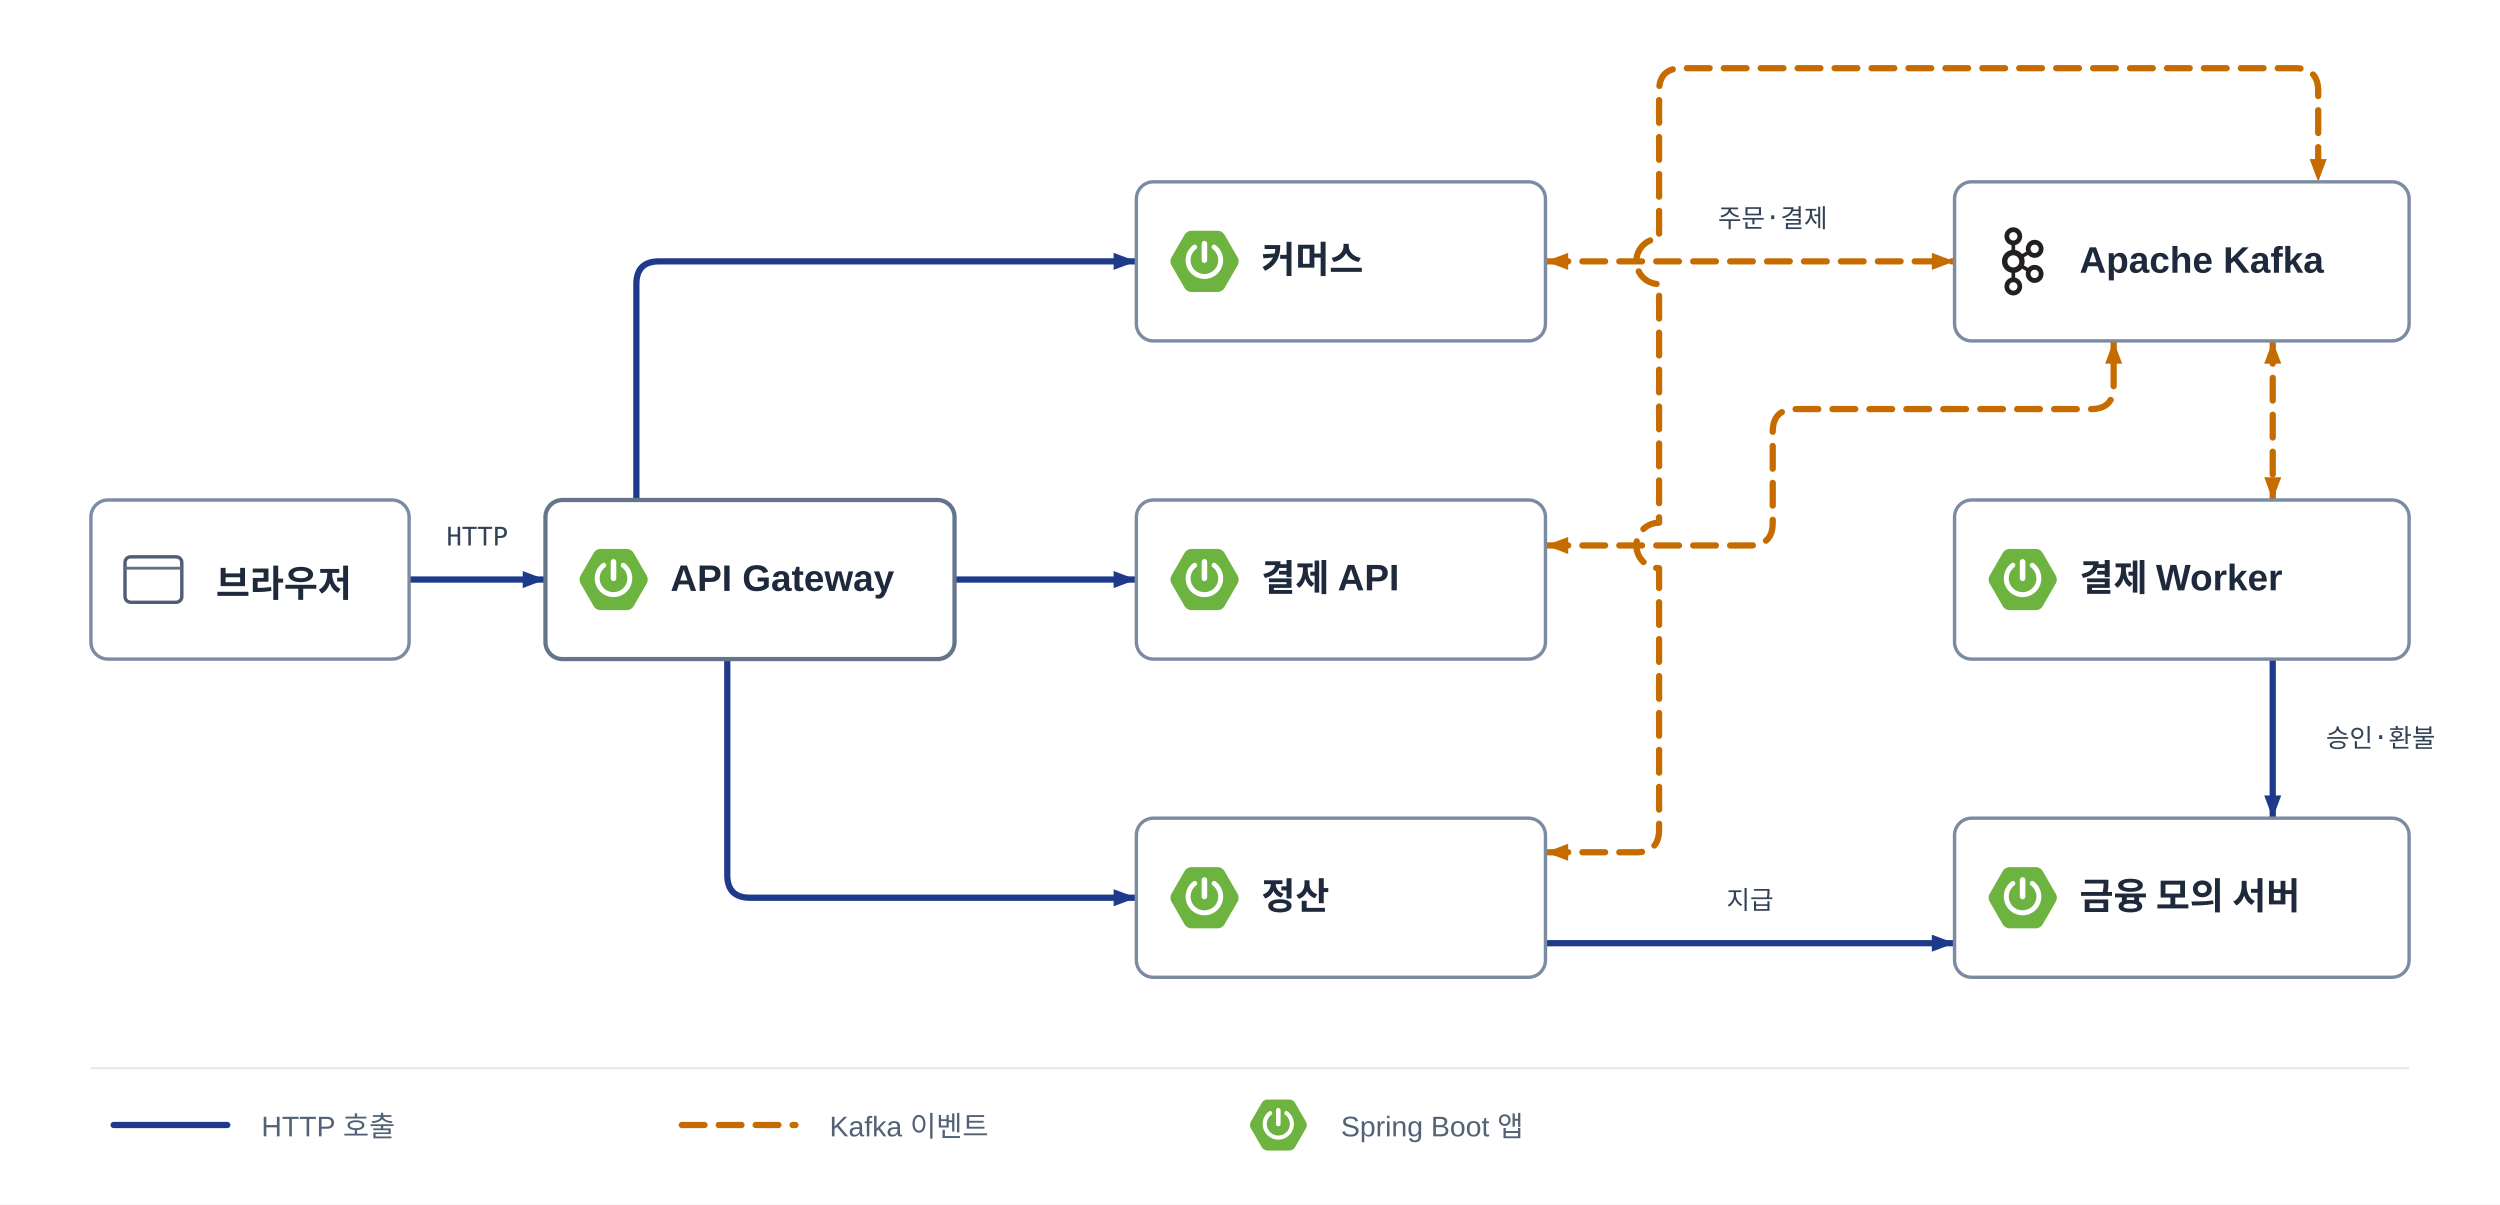
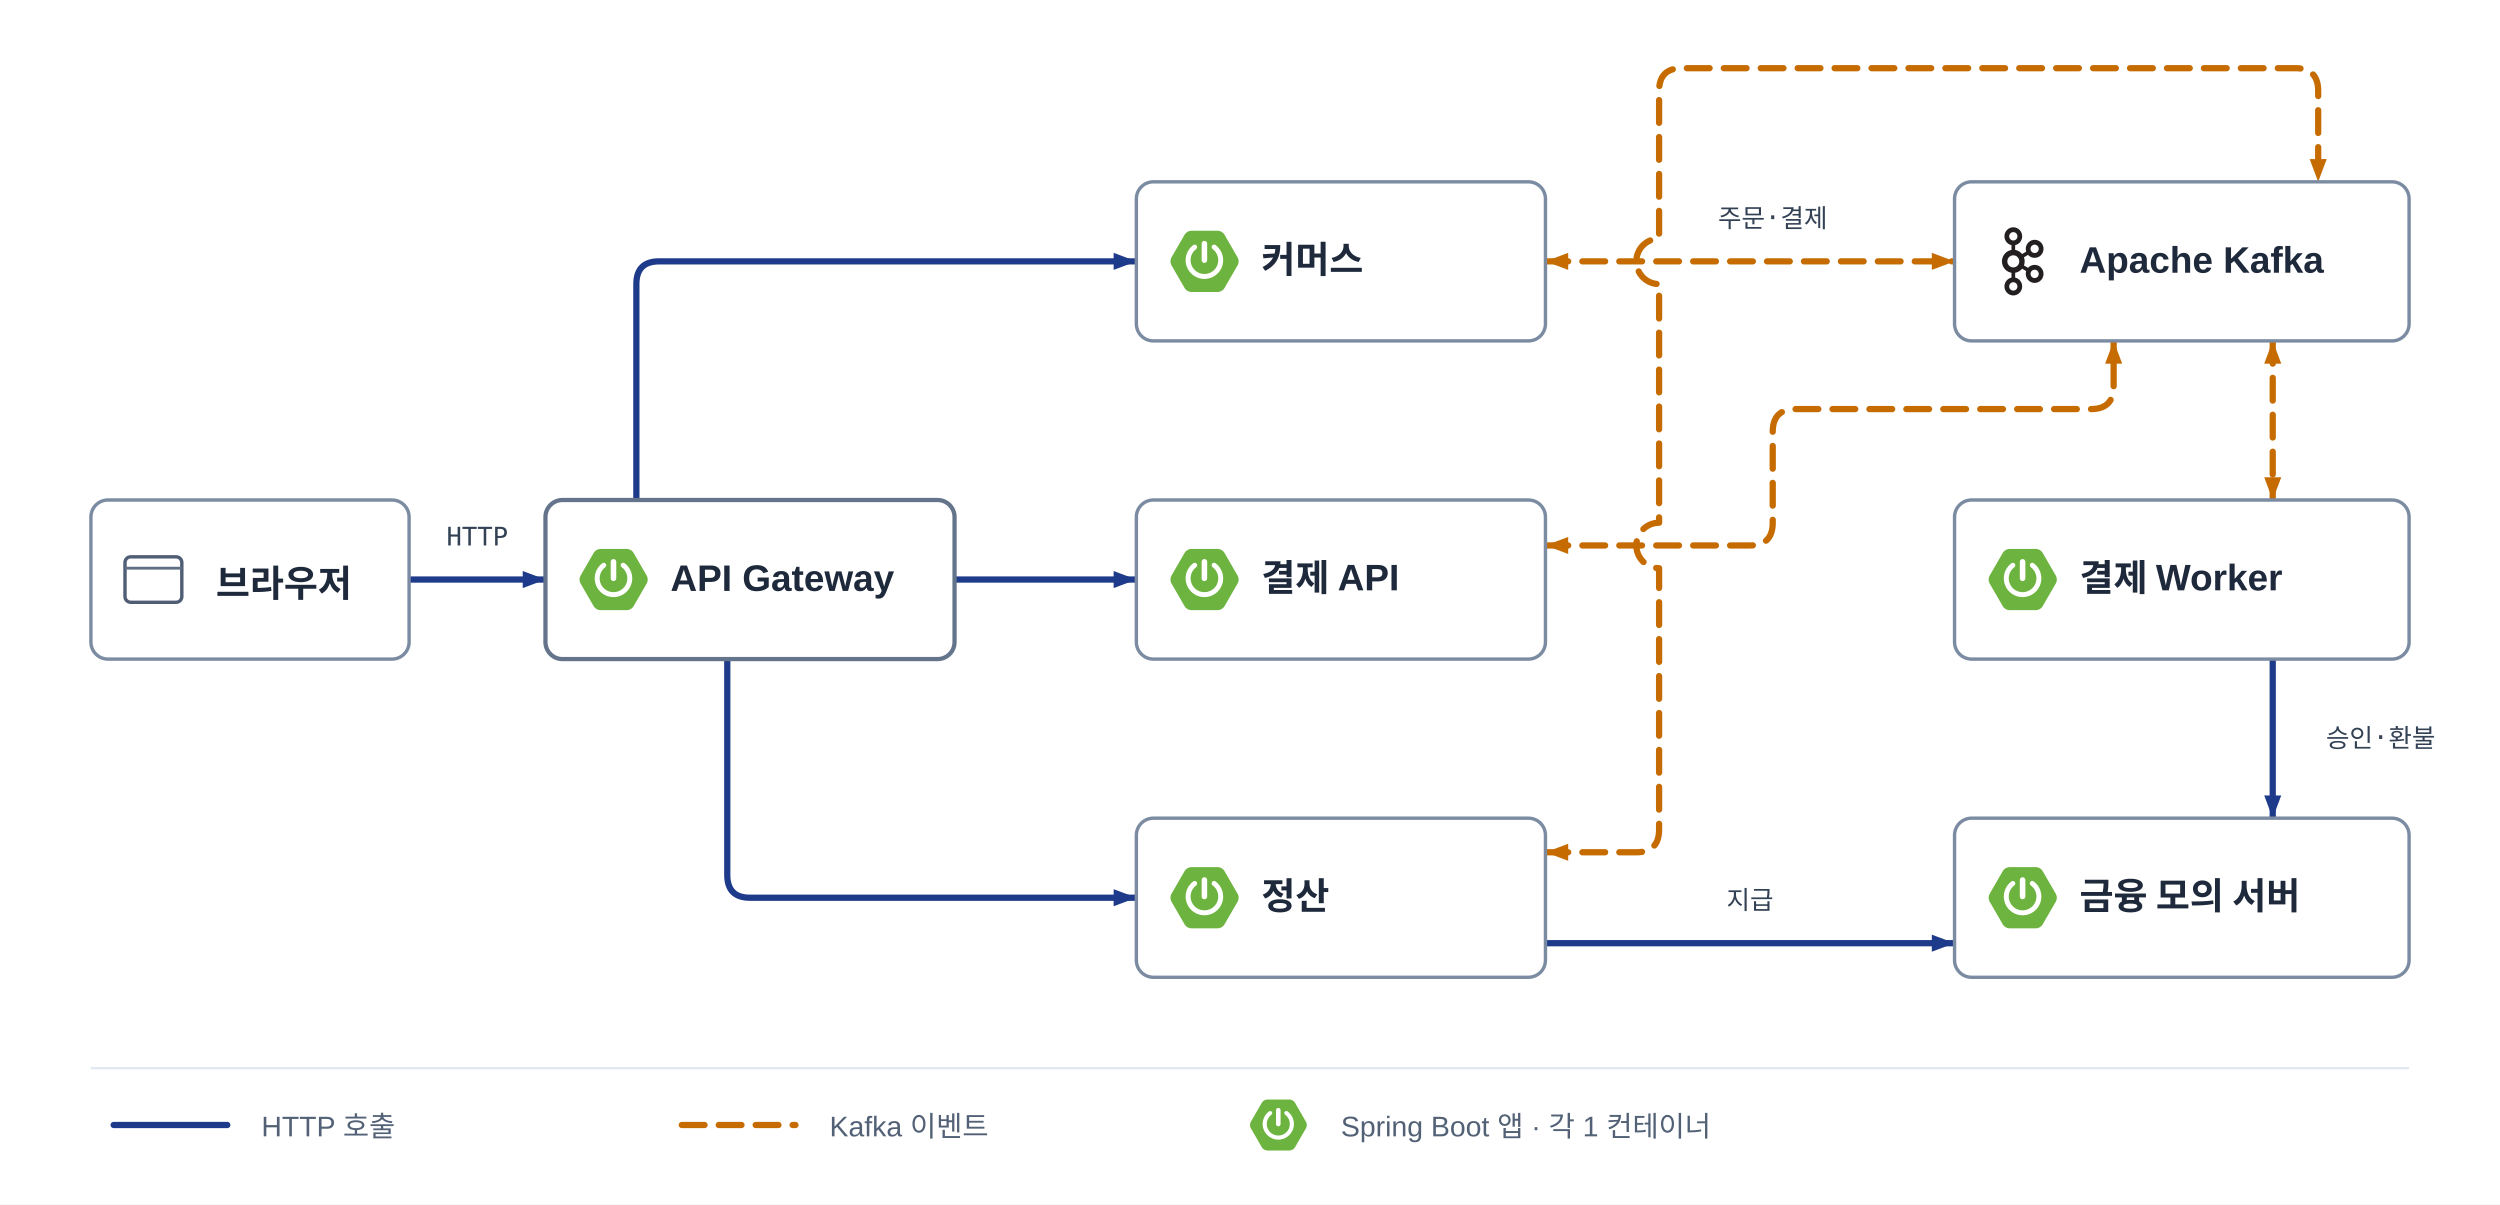
<svg xmlns="http://www.w3.org/2000/svg" width="880" height="424" viewBox="0 0 880 424" role="img" aria-labelledby="title desc">
  <defs>
    <marker id="arrow" markerWidth="8" markerHeight="6" refX="8" refY="3" orient="auto-start-reverse" markerUnits="userSpaceOnUse">
      <polygon points="0 0,8 3,0 6" fill="#607084" />
    </marker>
    <marker id="arrow-link" markerWidth="8" markerHeight="6" refX="8" refY="3" orient="auto-start-reverse" markerUnits="userSpaceOnUse">
      <polygon points="0 0,8 3,0 6" fill="#356b94" />
    </marker>
    <marker id="arrow-accent" markerWidth="8" markerHeight="6" refX="8" refY="3" orient="auto-start-reverse" markerUnits="userSpaceOnUse">
      <polygon points="0 0,8 3,0 6" fill="#607084" />
    </marker>
    <symbol id="logo-springboot" viewBox="0 0 24 24" fill="#6DB33F">
      <path d="m23.693 10.706-4.73-8.184c-.409-.711-1.417-1.294-2.24-1.294H7.272c-.819 0-1.831.584-2.24 1.294L.307 10.706c-.409.711-.409 1.873 0 2.584l4.725 8.189c.409.711 1.417 1.294 2.24 1.294h9.455c.819 0 1.826-.584 2.24-1.294l4.725-8.189c.409-.711.409-1.873 0-2.584zM10.976 5.755c0-.536.438-.974.974-.974s.974.438.974.974v5.822c0 .537-.438.974-.974.974s-.974-.438-.974-.974zm.974 12.429c-3.643 0-6.608-2.965-6.608-6.608.005-2.09.993-4.052 2.668-5.304a.866.866 0 0 1 1.214.179.866.866 0 0 1-.179 1.214c-2.16 1.605-2.612 4.659-1.007 6.819 1.605 2.16 4.659 2.612 6.819 1.007 1.238-.918 1.967-2.372 1.967-3.916a4.897 4.897 0 0 0-1.986-3.925c-.386-.282-.466-.828-.184-1.214.282-.386.828-.466 1.214-.183 1.69 1.247 2.683 3.224 2.687 5.323 0 3.647-2.965 6.608-6.608 6.608z" />
    </symbol>
    <symbol id="logo-apachekafka" viewBox="0 0 24 24" fill="#231F20">
      <path d="M9.71 2.136a1.43 1.43 0 0 0-2.047 0h-.007a1.48 1.48 0 0 0-.421 1.042c0 .41.161.777.422 1.039l.007.007c.257.264.616.426 1.019.426.404 0 .766-.162 1.027-.426l.003-.007c.261-.262.421-.629.421-1.039 0-.408-.159-.777-.421-1.042H9.71zM8.683 22.295c.404 0 .766-.167 1.027-.429l.003-.008c.261-.261.421-.631.421-1.036 0-.41-.159-.778-.421-1.044H9.71a1.42 1.42 0 0 0-1.027-.432 1.4 1.4 0 0 0-1.02.432h-.007c-.26.266-.422.634-.422 1.044 0 .406.161.775.422 1.036l.007.008c.258.262.617.429 1.02.429zm7.89-4.462c.359-.096.683-.33.882-.684l.027-.052a1.47 1.47 0 0 0 .114-1.067 1.454 1.454 0 0 0-.675-.896l-.021-.014a1.425 1.425 0 0 0-1.078-.132c-.36.091-.684.335-.881.686-.2.349-.241.75-.146 1.119.099.363.33.691.675.896h.002c.346.203.737.239 1.101.144zm-6.405-7.342a2.083 2.083 0 0 0-1.485-.627c-.58 0-1.103.242-1.482.627-.378.385-.612.916-.612 1.507s.233 1.124.612 1.514a2.08 2.08 0 0 0 2.967 0c.379-.39.612-.923.612-1.514s-.233-1.122-.612-1.507zm-.835-2.51c.843.141 1.6.552 2.178 1.144h.004c.092.093.182.196.265.299l1.446-.851a3.176 3.176 0 0 1-.047-1.808 3.149 3.149 0 0 1 1.456-1.926l.025-.016a3.062 3.062 0 0 1 2.345-.306c.77.21 1.465.721 1.898 1.482v.002c.431.757.518 1.626.313 2.408a3.145 3.145 0 0 1-1.456 1.928l-.198.118h-.02a3.095 3.095 0 0 1-2.154.201 3.127 3.127 0 0 1-1.514-.944l-1.444.848a4.162 4.162 0 0 1 0 2.879l1.444.846c.413-.47.939-.789 1.514-.944a3.041 3.041 0 0 1 2.371.319l.048.023v.002a3.17 3.17 0 0 1 1.408 1.906 3.215 3.215 0 0 1-.313 2.405l-.026.053-.003-.005a3.147 3.147 0 0 1-1.867 1.436 3.096 3.096 0 0 1-2.371-.318v-.006a3.156 3.156 0 0 1-1.456-1.927 3.175 3.175 0 0 1 .047-1.805l-1.446-.848a3.905 3.905 0 0 1-.265.294l-.004.005a3.938 3.938 0 0 1-2.178 1.138v1.699a3.09 3.09 0 0 1 1.56.862l.002.004c.565.572.914 1.368.914 2.243 0 .873-.35 1.664-.914 2.239l-.002.009a3.1 3.1 0 0 1-2.21.931 3.1 3.1 0 0 1-2.206-.93h-.002v-.009a3.186 3.186 0 0 1-.916-2.239c0-.875.35-1.672.916-2.243v-.004h.002a3.1 3.1 0 0 1 1.558-.862v-1.699a3.926 3.926 0 0 1-2.176-1.138l-.006-.005a4.098 4.098 0 0 1-1.173-2.874c0-1.122.452-2.136 1.173-2.872h.006a3.947 3.947 0 0 1 2.176-1.144V6.289a3.137 3.137 0 0 1-1.558-.864h-.002v-.004a3.192 3.192 0 0 1-.916-2.243c0-.871.35-1.669.916-2.243l.002-.002A3.084 3.084 0 0 1 8.683 0c.861 0 1.641.355 2.21.932v.002h.002c.565.574.914 1.372.914 2.243 0 .876-.35 1.667-.914 2.243l-.002.005a3.142 3.142 0 0 1-1.56.864v1.692zm8.121-1.129l-.012-.019a1.452 1.452 0 0 0-.87-.668 1.43 1.43 0 0 0-1.103.146h.002c-.347.2-.58.529-.677.896-.095.365-.054.768.146 1.119l.007.009c.2.347.519.579.874.673.357.103.755.059 1.098-.144l.019-.009a1.47 1.47 0 0 0 .657-.885 1.493 1.493 0 0 0-.141-1.118" />
    </symbol>
    <symbol id="logo-browser" viewBox="0 0 24 24" fill="none" stroke="#64748b" stroke-width="1.5" stroke-linecap="round">
      <rect x="2" y="4" width="20" height="16" rx="2" />
      <path d="M2 9h20M5 6.5h.1M8 6.5h.1" />
    </symbol>
    <marker id="arrow-http" markerWidth="8" markerHeight="6" refX="8" refY="3" orient="auto-start-reverse" markerUnits="userSpaceOnUse" viewBox="0 0 8 6">
      <path d="M0 0 8 3 0 6Z" fill="#1e3a8a" />
    </marker>
    <marker id="arrow-event" markerWidth="8" markerHeight="6" refX="8" refY="3" orient="auto-start-reverse" markerUnits="userSpaceOnUse" viewBox="0 0 8 6">
      <path d="M0 0 8 3 0 6Z" fill="#c56b00" />
    </marker>
  </defs>
  <rect width="880" height="424" fill="#ffffff" />
  <path id="browser-gateway" data-edge="true" d="M144 204 H192" fill="none" stroke="#1e3a8a" stroke-width="2.2" stroke-linejoin="round" stroke-linecap="round" marker-end="url(#arrow-http)" data-flow="http" />
  <rect x="148.0" y="182" width="40" height="14" fill="#ffffff" data-label-for="browser-gateway" />
  <text x="168" y="192" font-family="Geist Mono, SFMono-Regular, monospace" font-size="9" fill="#334155" font-weight="400" text-anchor="middle" data-label-for="browser-gateway">HTTP</text>
  <path id="gateway-commerce" data-edge="true" d="M224 176 V100 Q224 92 232 92 H400" fill="none" stroke="#1e3a8a" stroke-width="2.2" stroke-linejoin="round" stroke-linecap="round" marker-end="url(#arrow-http)" data-flow="http" />
  <path id="gateway-payment-api" data-edge="true" d="M336 204 H400" fill="none" stroke="#1e3a8a" stroke-width="2.2" stroke-linejoin="round" stroke-linecap="round" marker-end="url(#arrow-http)" data-flow="http" />
  <path id="gateway-settlement" data-edge="true" d="M256 232 V308 Q256 316 264 316 H400" fill="none" stroke="#1e3a8a" stroke-width="2.2" stroke-linejoin="round" stroke-linecap="round" marker-end="url(#arrow-http)" data-flow="http" />
  <path id="commerce-events" data-edge="true" d="M544 92 H688" fill="none" stroke="#c56b00" stroke-width="2.2" stroke-linejoin="round" stroke-linecap="round" marker-end="url(#arrow-event)" marker-start="url(#arrow-event)" data-flow="event" stroke-dasharray="8 5" />
  <rect x="594" y="70" width="60" height="14" fill="#ffffff" data-label-for="commerce-events" />
  <text x="624" y="80" font-family="Geist Mono, SFMono-Regular, monospace" font-size="9" fill="#334155" font-weight="400" text-anchor="middle" data-label-for="commerce-events">주문·결제</text>
  <path id="payment-events" data-edge="true" d="M544 192 H616 Q624 192 624 184 V152 Q624 144 632 144 H736 Q744 144 744 136 V120" fill="none" stroke="#c56b00" stroke-width="2.2" stroke-linejoin="round" stroke-linecap="round" marker-end="url(#arrow-event)" marker-start="url(#arrow-event)" data-flow="event" stroke-dasharray="8 5" />
  <path id="worker-events" data-edge="true" d="M800 120 V176" fill="none" stroke="#c56b00" stroke-width="2.2" stroke-linejoin="round" stroke-linecap="round" marker-end="url(#arrow-event)" marker-start="url(#arrow-event)" data-flow="event" stroke-dasharray="8 5" />
  <path id="settlement-events" data-edge="true" d="M544 300 H576 Q584 300 584 292 V200 a8 8 0 0 1 0 -16 V100 a8 8 0 0 1 0 -16 V32 Q584 24 592 24 H808 Q816 24 816 32 V64" fill="none" stroke="#c56b00" stroke-width="2.2" stroke-linejoin="round" stroke-linecap="round" marker-end="url(#arrow-event)" marker-start="url(#arrow-event)" data-flow="event" stroke-dasharray="8 5" />
  <path id="worker-pg" data-edge="true" d="M800 232 V288" fill="none" stroke="#1e3a8a" stroke-width="2.2" stroke-linejoin="round" stroke-linecap="round" marker-end="url(#arrow-http)" data-flow="http" />
  <rect x="808" y="253" width="60" height="14" fill="#ffffff" data-label-for="worker-pg" />
  <text x="838.0" y="263" font-family="Geist Mono, SFMono-Regular, monospace" font-size="9" fill="#334155" font-weight="400" text-anchor="middle" data-label-for="worker-pg">승인·환불</text>
  <path id="settlement-payout" data-edge="true" d="M544 332 H688" fill="none" stroke="#1e3a8a" stroke-width="2.2" stroke-linejoin="round" stroke-linecap="round" marker-end="url(#arrow-http)" data-flow="http" />
  <rect x="598.0" y="310" width="36" height="14" fill="#ffffff" data-label-for="settlement-payout" />
  <text x="616" y="320" font-family="Geist Mono, SFMono-Regular, monospace" font-size="9" fill="#334155" font-weight="400" text-anchor="middle" data-label-for="settlement-payout">지급</text>
  <g id="browser" data-node="true" data-box="32,176,112,56" data-tech="component">
    <rect x="32" y="176" width="112" height="56" rx="6" fill="#ffffff" stroke="#7b8ba2" stroke-width="1.2" />
    <g data-align-content="card" transform="translate(0 2)">
      <rect x="44" y="194" width="20" height="16" rx="2" fill="none" stroke="#4f5d75" stroke-width="1.2" />
      <line x1="44" y1="198" x2="64" y2="198" stroke="#607084" stroke-width="1" />
      <text x="76" y="208" font-family="Geist, Arial, Apple SD Gothic Neo, sans-serif" font-size="13" fill="#1e293b" font-weight="600">브라우저</text>
    </g>
  </g>
-   <g id="gateway" data-node="true" data-box="192,176,144,56" data-tech="spring-boot">
+   <g id="gateway" data-node="true" data-container="gateway" data-box="192,176,144,56" data-tech="spring-boot">
    <rect x="192" y="176" width="144" height="56" rx="6" fill="#ffffff" stroke="#64748b" stroke-width="1.5" />
    <use href="#logo-springboot" x="204" y="192" width="24" height="24" aria-hidden="true" />
    <text x="236" y="208" font-family="Geist, Arial, Apple SD Gothic Neo, sans-serif" font-size="13" fill="#1e293b" font-weight="600">API Gateway</text>
  </g>
-   <g id="seller" data-node="true" data-box="400,64,144,56" data-tech="spring-boot">
+   <g id="seller" data-node="true" data-container="seller" data-box="400,64,144,56" data-tech="spring-boot">
    <rect x="400" y="64" width="144" height="56" rx="6" fill="#ffffff" stroke="#7b8ba2" stroke-width="1.2" />
    <use href="#logo-springboot" x="412" y="80" width="24" height="24" aria-hidden="true" />
    <text x="444" y="96" font-family="Geist, Arial, Apple SD Gothic Neo, sans-serif" font-size="13" fill="#1e293b" font-weight="600">커머스</text>
  </g>
-   <g id="payment-api" data-node="true" data-box="400,176,144,56" data-tech="spring-boot">
+   <g id="payment-api" data-node="true" data-container="payment-api" data-box="400,176,144,56" data-tech="spring-boot">
    <rect x="400" y="176" width="144" height="56" rx="6" fill="#ffffff" stroke="#7b8ba2" stroke-width="1.2" />
    <use href="#logo-springboot" x="412" y="192" width="24" height="24" aria-hidden="true" />
    <text x="444" y="208" font-family="Geist, Arial, Apple SD Gothic Neo, sans-serif" font-size="13" fill="#1e293b" font-weight="600">결제 API</text>
  </g>
-   <g id="settlement" data-node="true" data-box="400,288,144,56" data-tech="spring-boot">
+   <g id="settlement" data-node="true" data-container="settlement" data-box="400,288,144,56" data-tech="spring-boot">
    <rect x="400" y="288" width="144" height="56" rx="6" fill="#ffffff" stroke="#7b8ba2" stroke-width="1.2" />
    <use href="#logo-springboot" x="412" y="304" width="24" height="24" aria-hidden="true" />
    <text x="444" y="320" font-family="Geist, Arial, Apple SD Gothic Neo, sans-serif" font-size="13" fill="#1e293b" font-weight="600">정산</text>
  </g>
  <g id="kafka" data-node="true" data-box="688,64,160,56" data-tech="component">
    <rect x="688" y="64" width="160" height="56" rx="6" fill="#ffffff" stroke="#7b8ba2" stroke-width="1.2" />
    <use href="#logo-apachekafka" x="700" y="80" width="24" height="24" aria-hidden="true" />
    <text x="732" y="96" font-family="Geist, Arial, Apple SD Gothic Neo, sans-serif" font-size="13" fill="#1e293b" font-weight="600">Apache Kafka</text>
  </g>
-   <g id="payment-worker" data-node="true" data-box="688,176,160,56" data-tech="spring-boot">
+   <g id="payment-worker" data-node="true" data-container="payment-worker" data-box="688,176,160,56" data-tech="spring-boot">
    <rect x="688" y="176" width="160" height="56" rx="6" fill="#ffffff" stroke="#7b8ba2" stroke-width="1.2" />
    <use href="#logo-springboot" x="700" y="192" width="24" height="24" aria-hidden="true" />
    <text x="732" y="208" font-family="Geist, Arial, Apple SD Gothic Neo, sans-serif" font-size="13" fill="#1e293b" font-weight="600">결제 Worker</text>
  </g>
-   <g id="finance-mock" data-node="true" data-box="688,288,160,56" data-tech="spring-boot">
+   <g id="finance-mock" data-node="true" data-container="finance-mock" data-box="688,288,160,56" data-tech="spring-boot">
    <rect x="688" y="288" width="160" height="56" rx="6" fill="#ffffff" stroke="#7b8ba2" stroke-width="1.2" />
    <use href="#logo-springboot" x="700" y="304" width="24" height="24" aria-hidden="true" />
    <text x="732" y="320" font-family="Geist, Arial, Apple SD Gothic Neo, sans-serif" font-size="13" fill="#1e293b" font-weight="600">금융 모의 서버</text>
  </g>
  <g data-legend="flows">
    <line x1="32" x2="848.0" y1="376" y2="376" stroke="#e2e8f0" stroke-width="0.8" />
    <line data-flow="http" x1="40" x2="80" y1="396" y2="396" stroke="#1e3a8a" stroke-width="2.2" stroke-linecap="round" />
    <text x="92" y="400" font-family="Geist, Arial, Apple SD Gothic Neo, sans-serif" font-size="10" fill="#526176">HTTP 호출</text>
    <line data-flow="event" x1="240" x2="280" y1="396" y2="396" stroke="#c56b00" stroke-width="2.2" stroke-dasharray="8 5" stroke-linecap="round" />
    <text x="292" y="400" font-family="Geist, Arial, Apple SD Gothic Neo, sans-serif" font-size="10" fill="#526176">Kafka 이벤트</text>
    <use href="#logo-springboot" x="440" y="386" width="20" height="20" />
-     <text x="472" y="400" font-family="Geist, Arial, Apple SD Gothic Neo, sans-serif" font-size="10" fill="#526176">Spring Boot 앱</text>
+     <text x="472" y="400" font-family="Geist, Arial, Apple SD Gothic Neo, sans-serif" font-size="10" fill="#526176">Spring Boot 앱 · 각 1 컨테이너</text>
  </g>
</svg>
